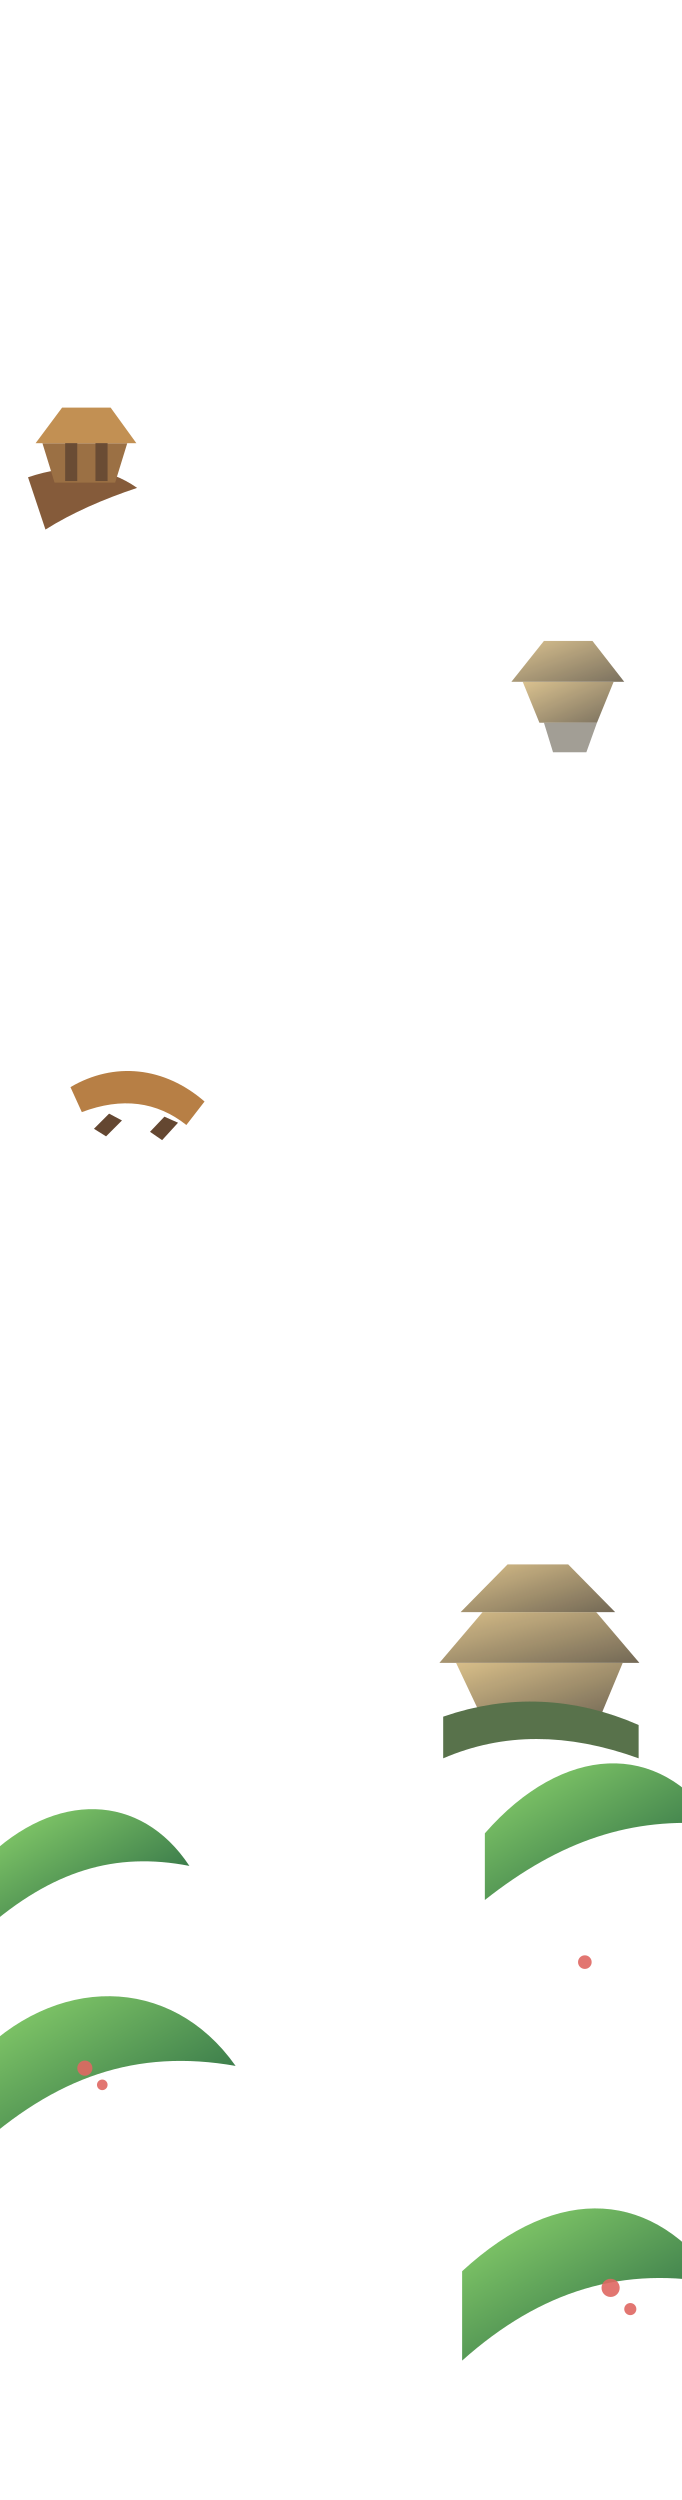
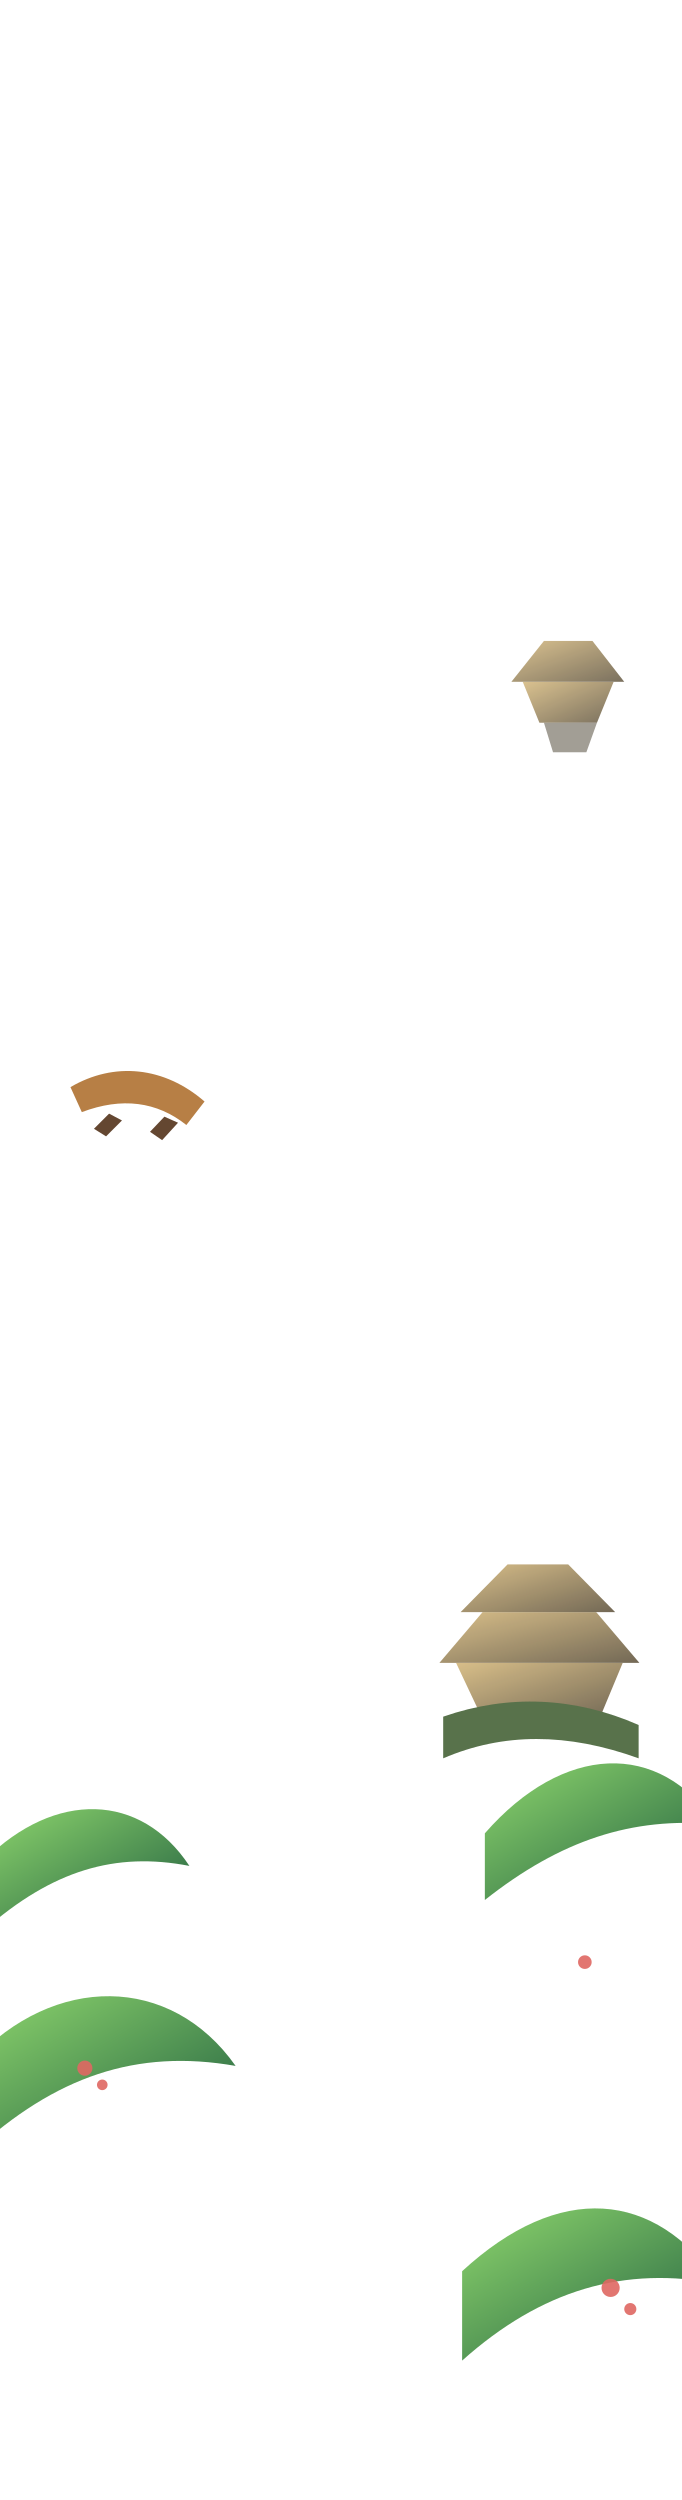
<svg xmlns="http://www.w3.org/2000/svg" viewBox="0 0 900 3300" preserveAspectRatio="none">
  <defs>
    <linearGradient id="leaf" x1="0" x2="1" y1="0" y2="1">
      <stop offset="0" stop-color="#8ed66d" />
      <stop offset="1" stop-color="#1f5d3f" />
    </linearGradient>
    <linearGradient id="stone" x1="0" x2="1" y1="0" y2="1">
      <stop offset="0" stop-color="#d6bb83" />
      <stop offset="1" stop-color="#6c614d" />
    </linearGradient>
  </defs>
-   <g opacity=".92">
-     <path fill="#7b4d29" d="M37 630c56-19 104-14 144 14-45 15-86 33-121 55Z" />
-     <path fill="#936434" d="M56 585h112l-16 52H72Z" />
-     <path fill="#bd8744" d="M82 538h64l34 47H47Z" />
-     <path fill="#5d3d23" d="M86 585h16v50H86ZM126 585h16v50h-16Z" />
-   </g>
  <g opacity=".9">
    <path fill="url(#stone)" d="M690 900h120l-22 54H712Z" />
    <path fill="url(#stone)" d="M718 846h64l42 54H675Z" />
    <path fill="#534b3c" opacity=".6" d="M718 954h70l-14 39h-44Z" />
  </g>
  <g opacity=".94">
    <path fill="#b27739" d="M93 1435c58-34 124-27 177 19l-24 31c-39-31-85-37-138-17Z" />
    <path fill="#5a3b24" d="M124 1490l20-20 17 9-21 21Zm74 4 19-20 18 8-21 23Z" />
  </g>
  <g opacity=".95">
    <path fill="url(#stone)" d="M602 2195h220l-30 72H636Z" />
    <path fill="url(#stone)" d="M637 2128h150l57 67H580Z" />
    <path fill="url(#stone)" d="M670 2065h80l62 63H608Z" />
    <path fill="#506b42" d="M585 2266c86-30 174-26 258 11v44c-94-34-179-34-258 0Z" />
  </g>
  <g fill="url(#leaf)">
    <path d="M-20 2455c93-92 206-89 270 8-98-19-181 6-270 84Z" />
    <path d="M-35 2720c106-114 260-115 346 7-131-23-238 14-346 113Z" />
    <path d="M640 2420c103-118 230-124 305-12-111-10-205 21-305 100Z" />
    <path d="M610 2998c128-118 254-108 340 17-126-25-236 8-340 101Z" />
  </g>
  <g fill="#df6762" opacity=".9">
    <circle cx="112" cy="2730" r="10" />
    <circle cx="135" cy="2752" r="7" />
    <circle cx="772" cy="2590" r="9" />
    <circle cx="806" cy="3020" r="12" />
    <circle cx="832" cy="3048" r="8" />
  </g>
</svg>
